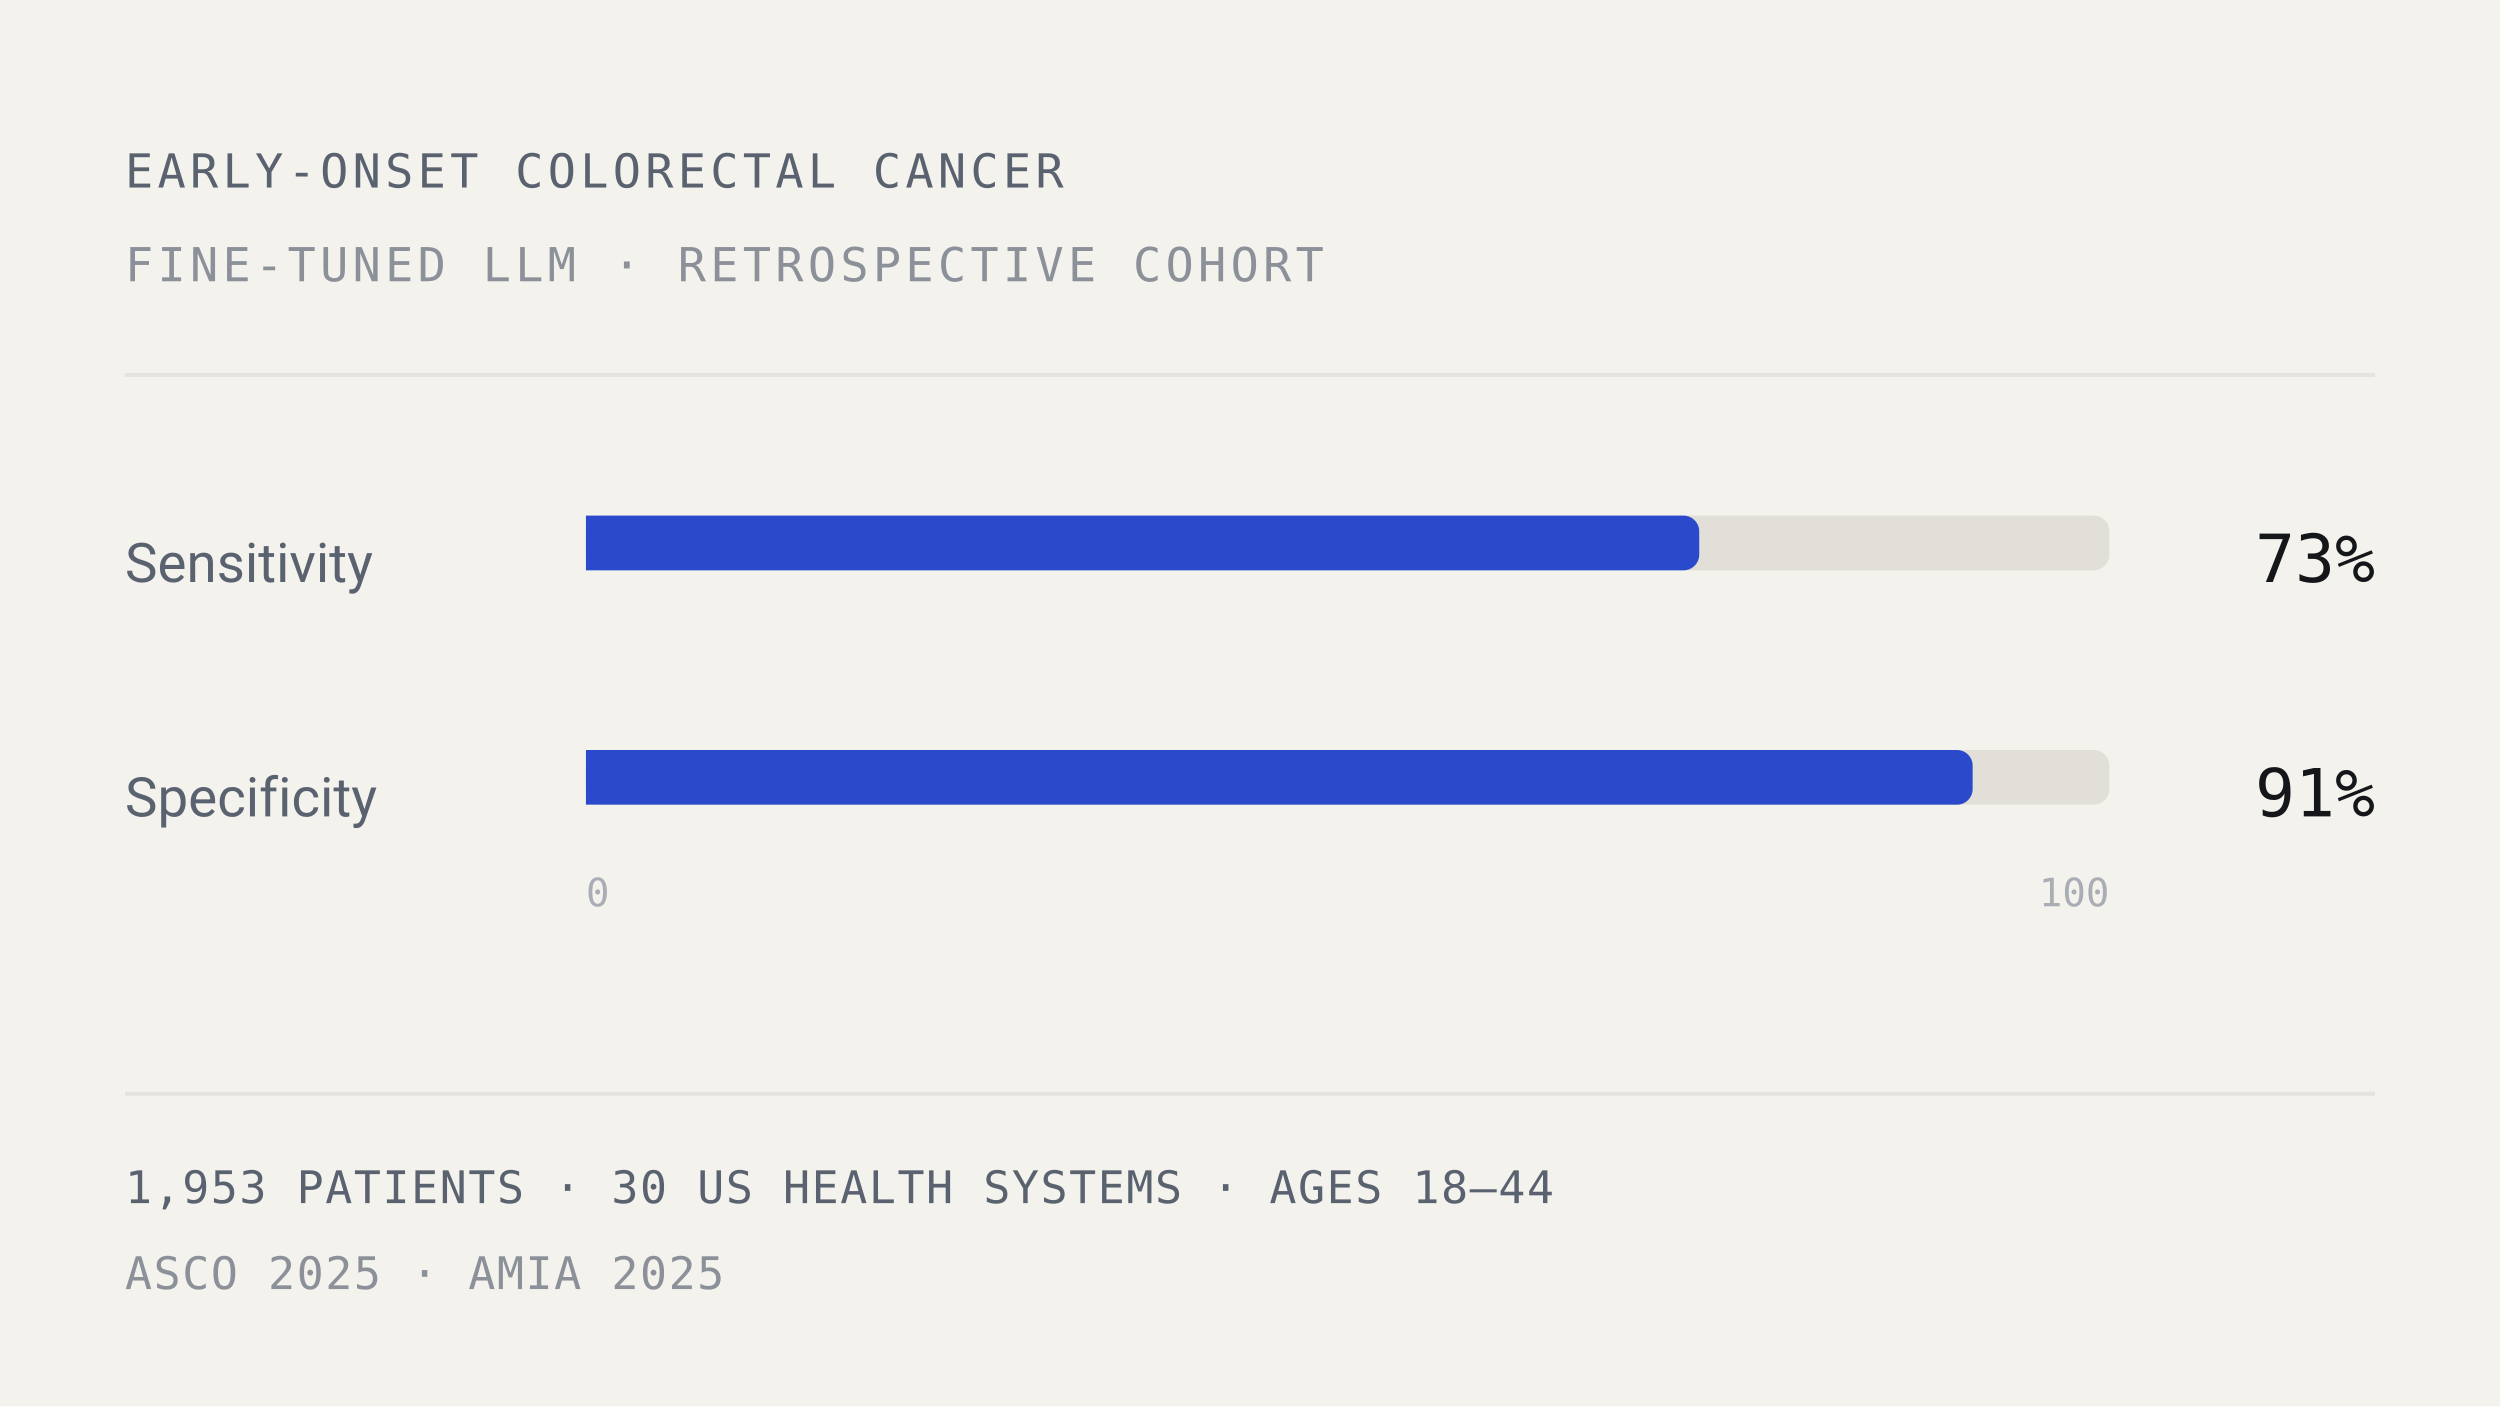
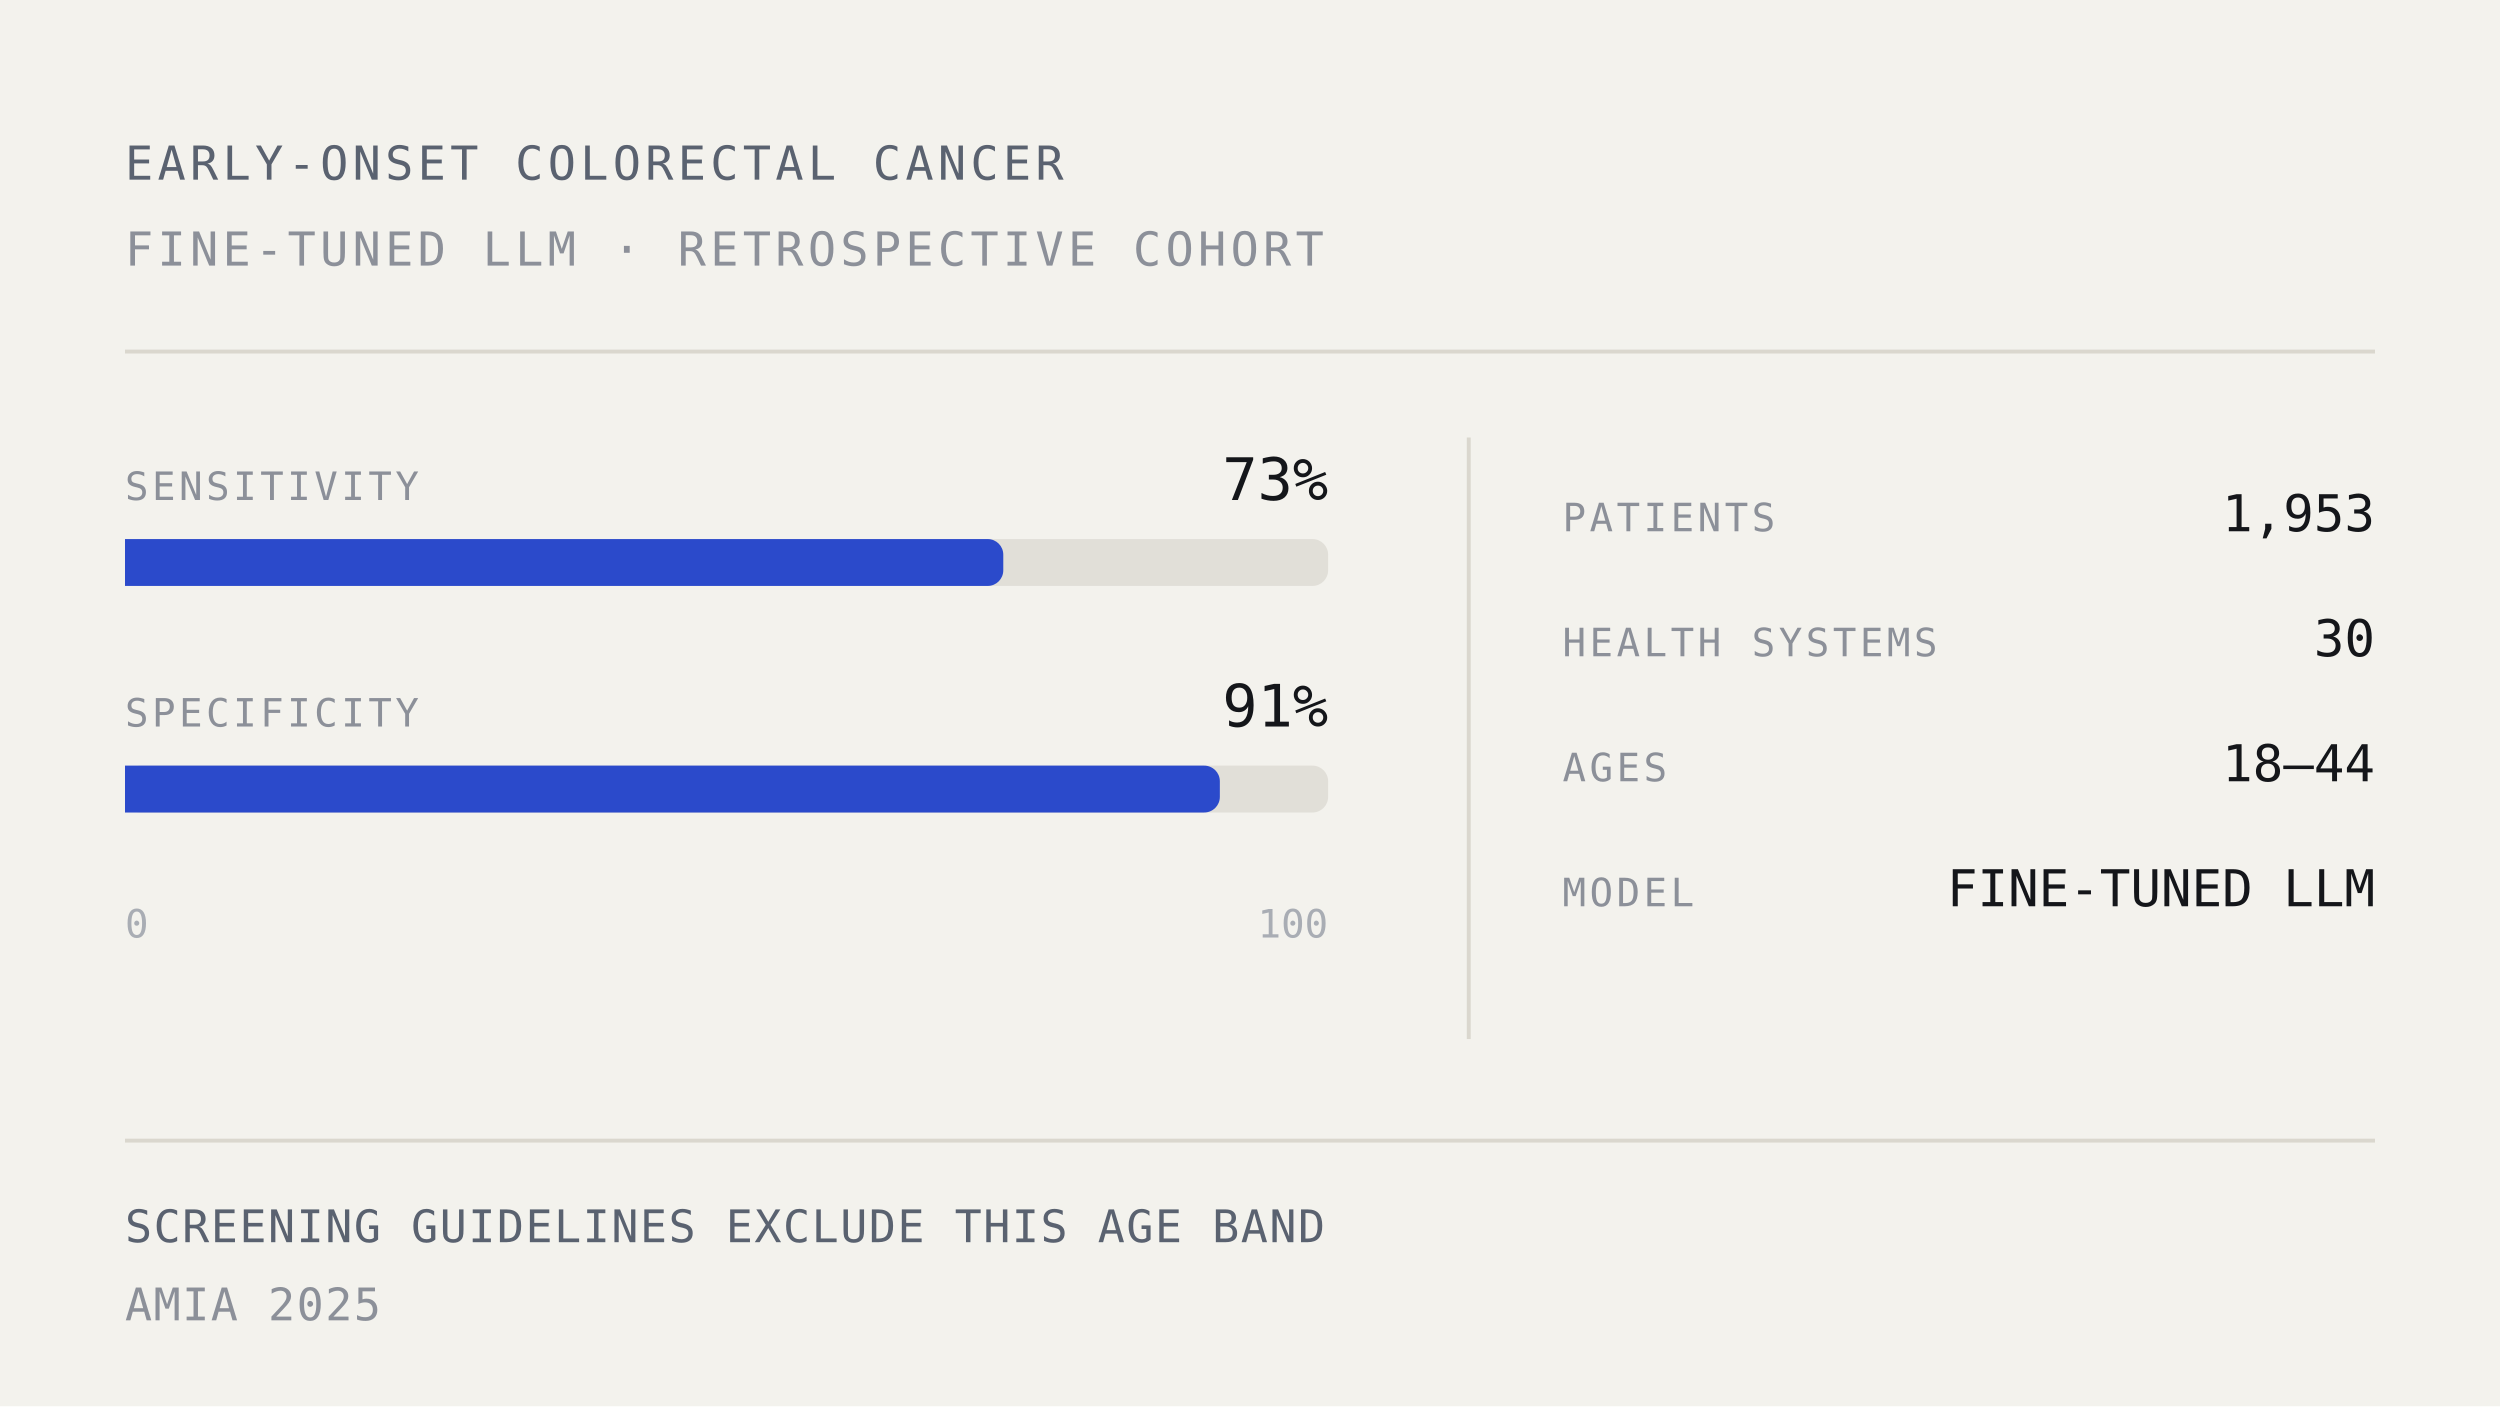
- <svg xmlns="http://www.w3.org/2000/svg" viewBox="0 0 640 360" width="640" height="360" role="img" aria-label="Fine-tuned large language model reached 73 percent sensitivity and 91 percent specificity for early-onset colorectal cancer, across 1,953 patients from 30 US health systems, ages 18 to 44.">
+ <svg xmlns="http://www.w3.org/2000/svg" viewBox="0 0 640 360" width="640" height="360" role="img" aria-label="A fine-tuned large language model reached 73 percent sensitivity and 91 percent specificity for early-onset colorectal cancer across 1,953 patients from 30 US health systems, ages 18 to 44. AMIA 2025.">
  <rect width="640" height="360" fill="#F3F2ED" />
-   <text x="32" y="48" font-family="ui-monospace, SFMono-Regular, Menlo, Consolas, monospace" font-size="12" letter-spacing="1.1" fill="#5A6270">EARLY-ONSET COLORECTAL CANCER</text>
-   <text x="32" y="72" font-family="ui-monospace, SFMono-Regular, Menlo, Consolas, monospace" font-size="12" letter-spacing="1.1" fill="#8C9099">FINE-TUNED LLM · RETROSPECTIVE COHORT</text>
-   <line x1="32" y1="96" x2="608" y2="96" stroke="#E4E3DD" stroke-width="1" />
-   <text x="32" y="149" font-family="-apple-system, BlinkMacSystemFont, 'Segoe UI', Roboto, Helvetica, Arial, sans-serif" font-size="14" fill="#5A6270">Sensitivity</text>
-   <rect x="150" y="132" width="390" height="14" rx="4" fill="#E1DFD8" />
-   <path d="M150 132 H431 A4 4 0 0 1 435 136 V142 A4 4 0 0 1 431 146 H150 Z" fill="#2B4ACB" />
-   <text x="608" y="149" text-anchor="end" font-family="ui-monospace, SFMono-Regular, Menlo, Consolas, monospace" font-size="17" fill="#14161A">73%</text>
-   <text x="32" y="209" font-family="-apple-system, BlinkMacSystemFont, 'Segoe UI', Roboto, Helvetica, Arial, sans-serif" font-size="14" fill="#5A6270">Specificity</text>
-   <rect x="150" y="192" width="390" height="14" rx="4" fill="#E1DFD8" />
-   <path d="M150 192 H501 A4 4 0 0 1 505 196 V202 A4 4 0 0 1 501 206 H150 Z" fill="#2B4ACB" />
-   <text x="608" y="209" text-anchor="end" font-family="ui-monospace, SFMono-Regular, Menlo, Consolas, monospace" font-size="17" fill="#14161A">91%</text>
-   <text x="150" y="232" font-family="ui-monospace, SFMono-Regular, Menlo, Consolas, monospace" font-size="10" fill="#A9ADB4">0</text>
-   <text x="540" y="232" text-anchor="end" font-family="ui-monospace, SFMono-Regular, Menlo, Consolas, monospace" font-size="10" fill="#A9ADB4">100</text>
-   <line x1="32" y1="280" x2="608" y2="280" stroke="#E4E3DD" stroke-width="1" />
-   <text x="32" y="308" font-family="ui-monospace, SFMono-Regular, Menlo, Consolas, monospace" font-size="11.5" letter-spacing="0.4" fill="#5A6270">1,953 PATIENTS · 30 US HEALTH SYSTEMS · AGES 18–44</text>
-   <text x="32" y="330" font-family="ui-monospace, SFMono-Regular, Menlo, Consolas, monospace" font-size="11.5" letter-spacing="0.4" fill="#8C9099">ASCO 2025 · AMIA 2025</text>
+   <text x="32" y="46" font-family="ui-monospace, SFMono-Regular, Menlo, Consolas, monospace" font-size="12" letter-spacing="1.1" fill="#5A6270">EARLY-ONSET COLORECTAL CANCER</text>
+   <text x="32" y="68" font-family="ui-monospace, SFMono-Regular, Menlo, Consolas, monospace" font-size="12" letter-spacing="1.1" fill="#8C9099">FINE-TUNED LLM · RETROSPECTIVE COHORT</text>
+   <line x1="32" y1="90" x2="608" y2="90" stroke="#DAD7CE" stroke-width="1" />
+   <text x="32" y="128" font-family="ui-monospace, SFMono-Regular, Menlo, Consolas, monospace" font-size="10" letter-spacing="0.9" fill="#8C9099">SENSITIVITY</text>
+   <text x="340" y="128" text-anchor="end" font-family="ui-monospace, SFMono-Regular, Menlo, Consolas, monospace" font-size="15" fill="#14161A">73%</text>
+   <rect x="32.0" y="138" width="308.0" height="12" rx="4" fill="#E1DFD8" />
+   <path d="M32.0 138 H252.84 A4 4 0 0 1 256.84 142 V146 A4 4 0 0 1 252.84 150 H32.0 Z" fill="#2B4ACB" />
+   <text x="32" y="186" font-family="ui-monospace, SFMono-Regular, Menlo, Consolas, monospace" font-size="10" letter-spacing="0.9" fill="#8C9099">SPECIFICITY</text>
+   <text x="340" y="186" text-anchor="end" font-family="ui-monospace, SFMono-Regular, Menlo, Consolas, monospace" font-size="15" fill="#14161A">91%</text>
+   <rect x="32.0" y="196" width="308.0" height="12" rx="4" fill="#E1DFD8" />
+   <path d="M32.0 196 H308.28 A4 4 0 0 1 312.28 200 V204 A4 4 0 0 1 308.28 208 H32.0 Z" fill="#2B4ACB" />
+   <text x="32.0" y="240" font-family="ui-monospace, SFMono-Regular, Menlo, Consolas, monospace" font-size="10" fill="#A9ADB4">0</text>
+   <text x="340.0" y="240" text-anchor="end" font-family="ui-monospace, SFMono-Regular, Menlo, Consolas, monospace" font-size="10" fill="#A9ADB4">100</text>
+   <line x1="376" y1="112" x2="376" y2="266" stroke="#DAD7CE" stroke-width="1" />
+   <text x="400" y="136" font-family="ui-monospace, SFMono-Regular, Menlo, Consolas, monospace" font-size="10" letter-spacing="0.9" fill="#8C9099">PATIENTS</text>
+   <text x="608" y="136" text-anchor="end" font-family="ui-monospace, SFMono-Regular, Menlo, Consolas, monospace" font-size="13" fill="#14161A">1,953</text>
+   <text x="400" y="168" font-family="ui-monospace, SFMono-Regular, Menlo, Consolas, monospace" font-size="10" letter-spacing="0.9" fill="#8C9099">HEALTH SYSTEMS</text>
+   <text x="608" y="168" text-anchor="end" font-family="ui-monospace, SFMono-Regular, Menlo, Consolas, monospace" font-size="13" fill="#14161A">30</text>
+   <text x="400" y="200" font-family="ui-monospace, SFMono-Regular, Menlo, Consolas, monospace" font-size="10" letter-spacing="0.9" fill="#8C9099">AGES</text>
+   <text x="608" y="200" text-anchor="end" font-family="ui-monospace, SFMono-Regular, Menlo, Consolas, monospace" font-size="13" fill="#14161A">18–44</text>
+   <text x="400" y="232" font-family="ui-monospace, SFMono-Regular, Menlo, Consolas, monospace" font-size="10" letter-spacing="0.9" fill="#8C9099">MODEL</text>
+   <text x="608" y="232" text-anchor="end" font-family="ui-monospace, SFMono-Regular, Menlo, Consolas, monospace" font-size="13" fill="#14161A">FINE-TUNED LLM</text>
+   <line x1="32" y1="292" x2="608" y2="292" stroke="#DAD7CE" stroke-width="1" />
+   <text x="32" y="318" font-family="ui-monospace, SFMono-Regular, Menlo, Consolas, monospace" font-size="11.5" letter-spacing="0.4" fill="#5A6270">SCREENING GUIDELINES EXCLUDE THIS AGE BAND</text>
+   <text x="32" y="338" font-family="ui-monospace, SFMono-Regular, Menlo, Consolas, monospace" font-size="11.5" letter-spacing="0.4" fill="#8C9099">AMIA 2025</text>
</svg>
